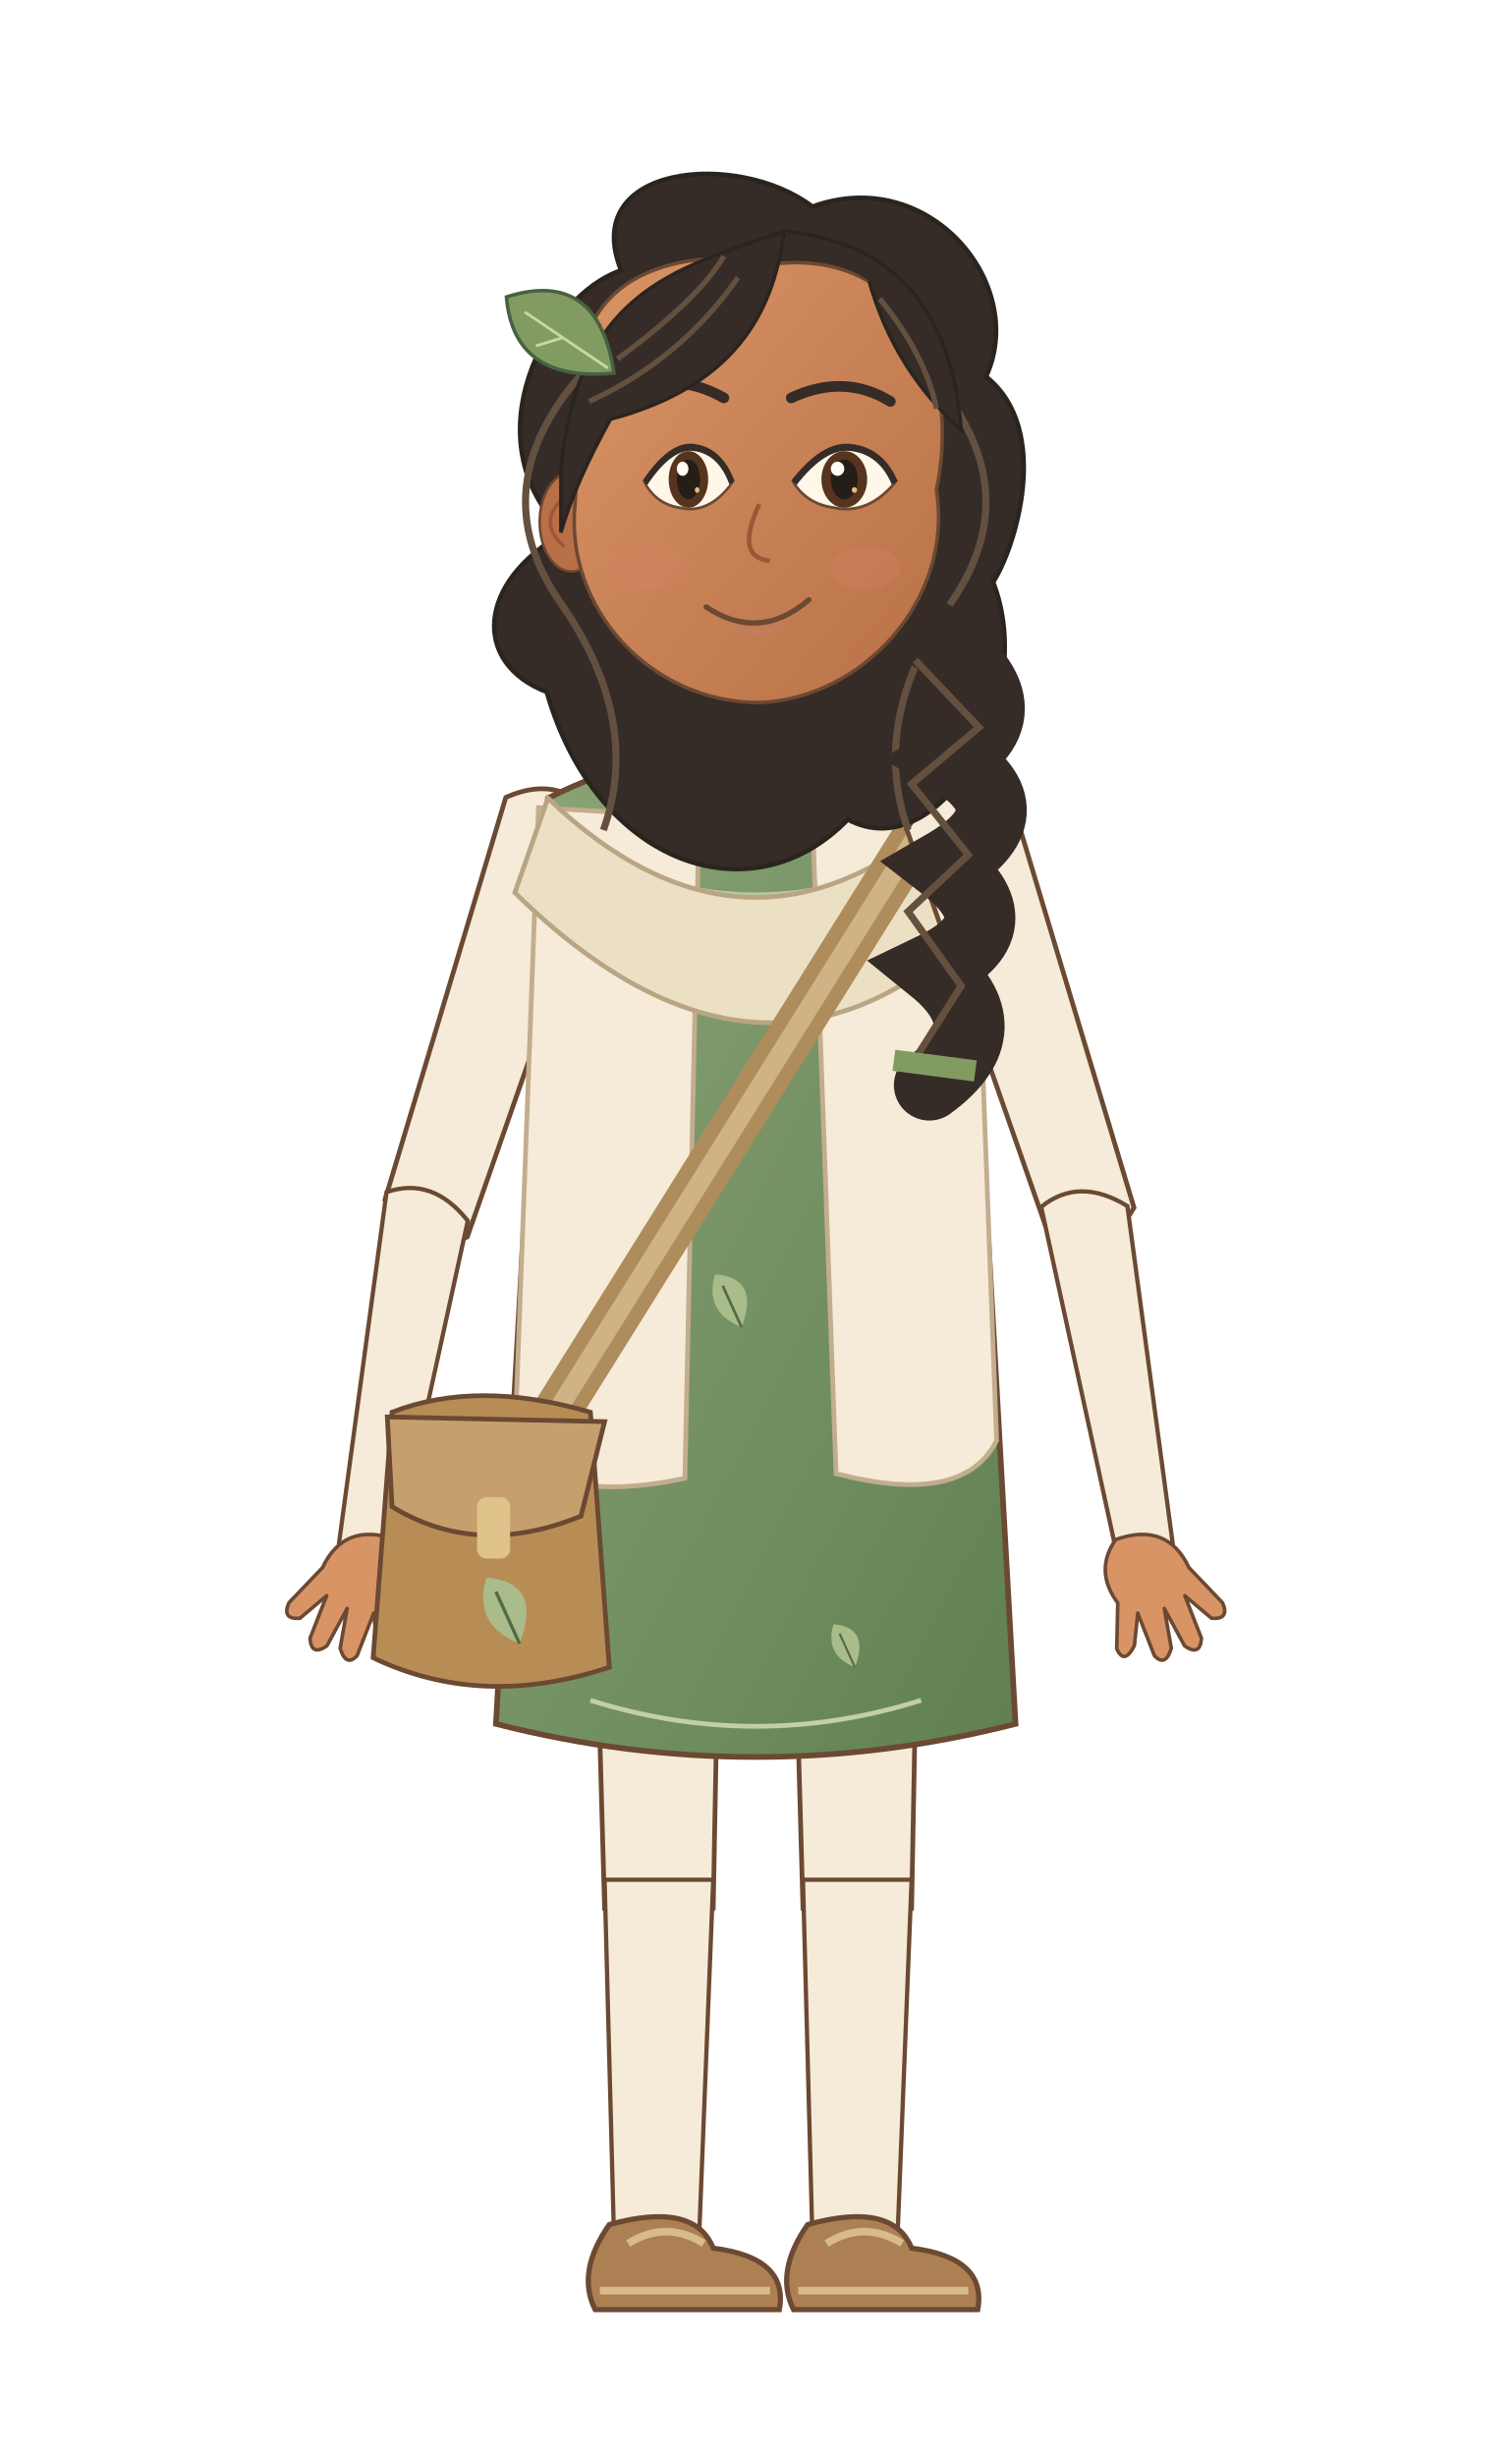
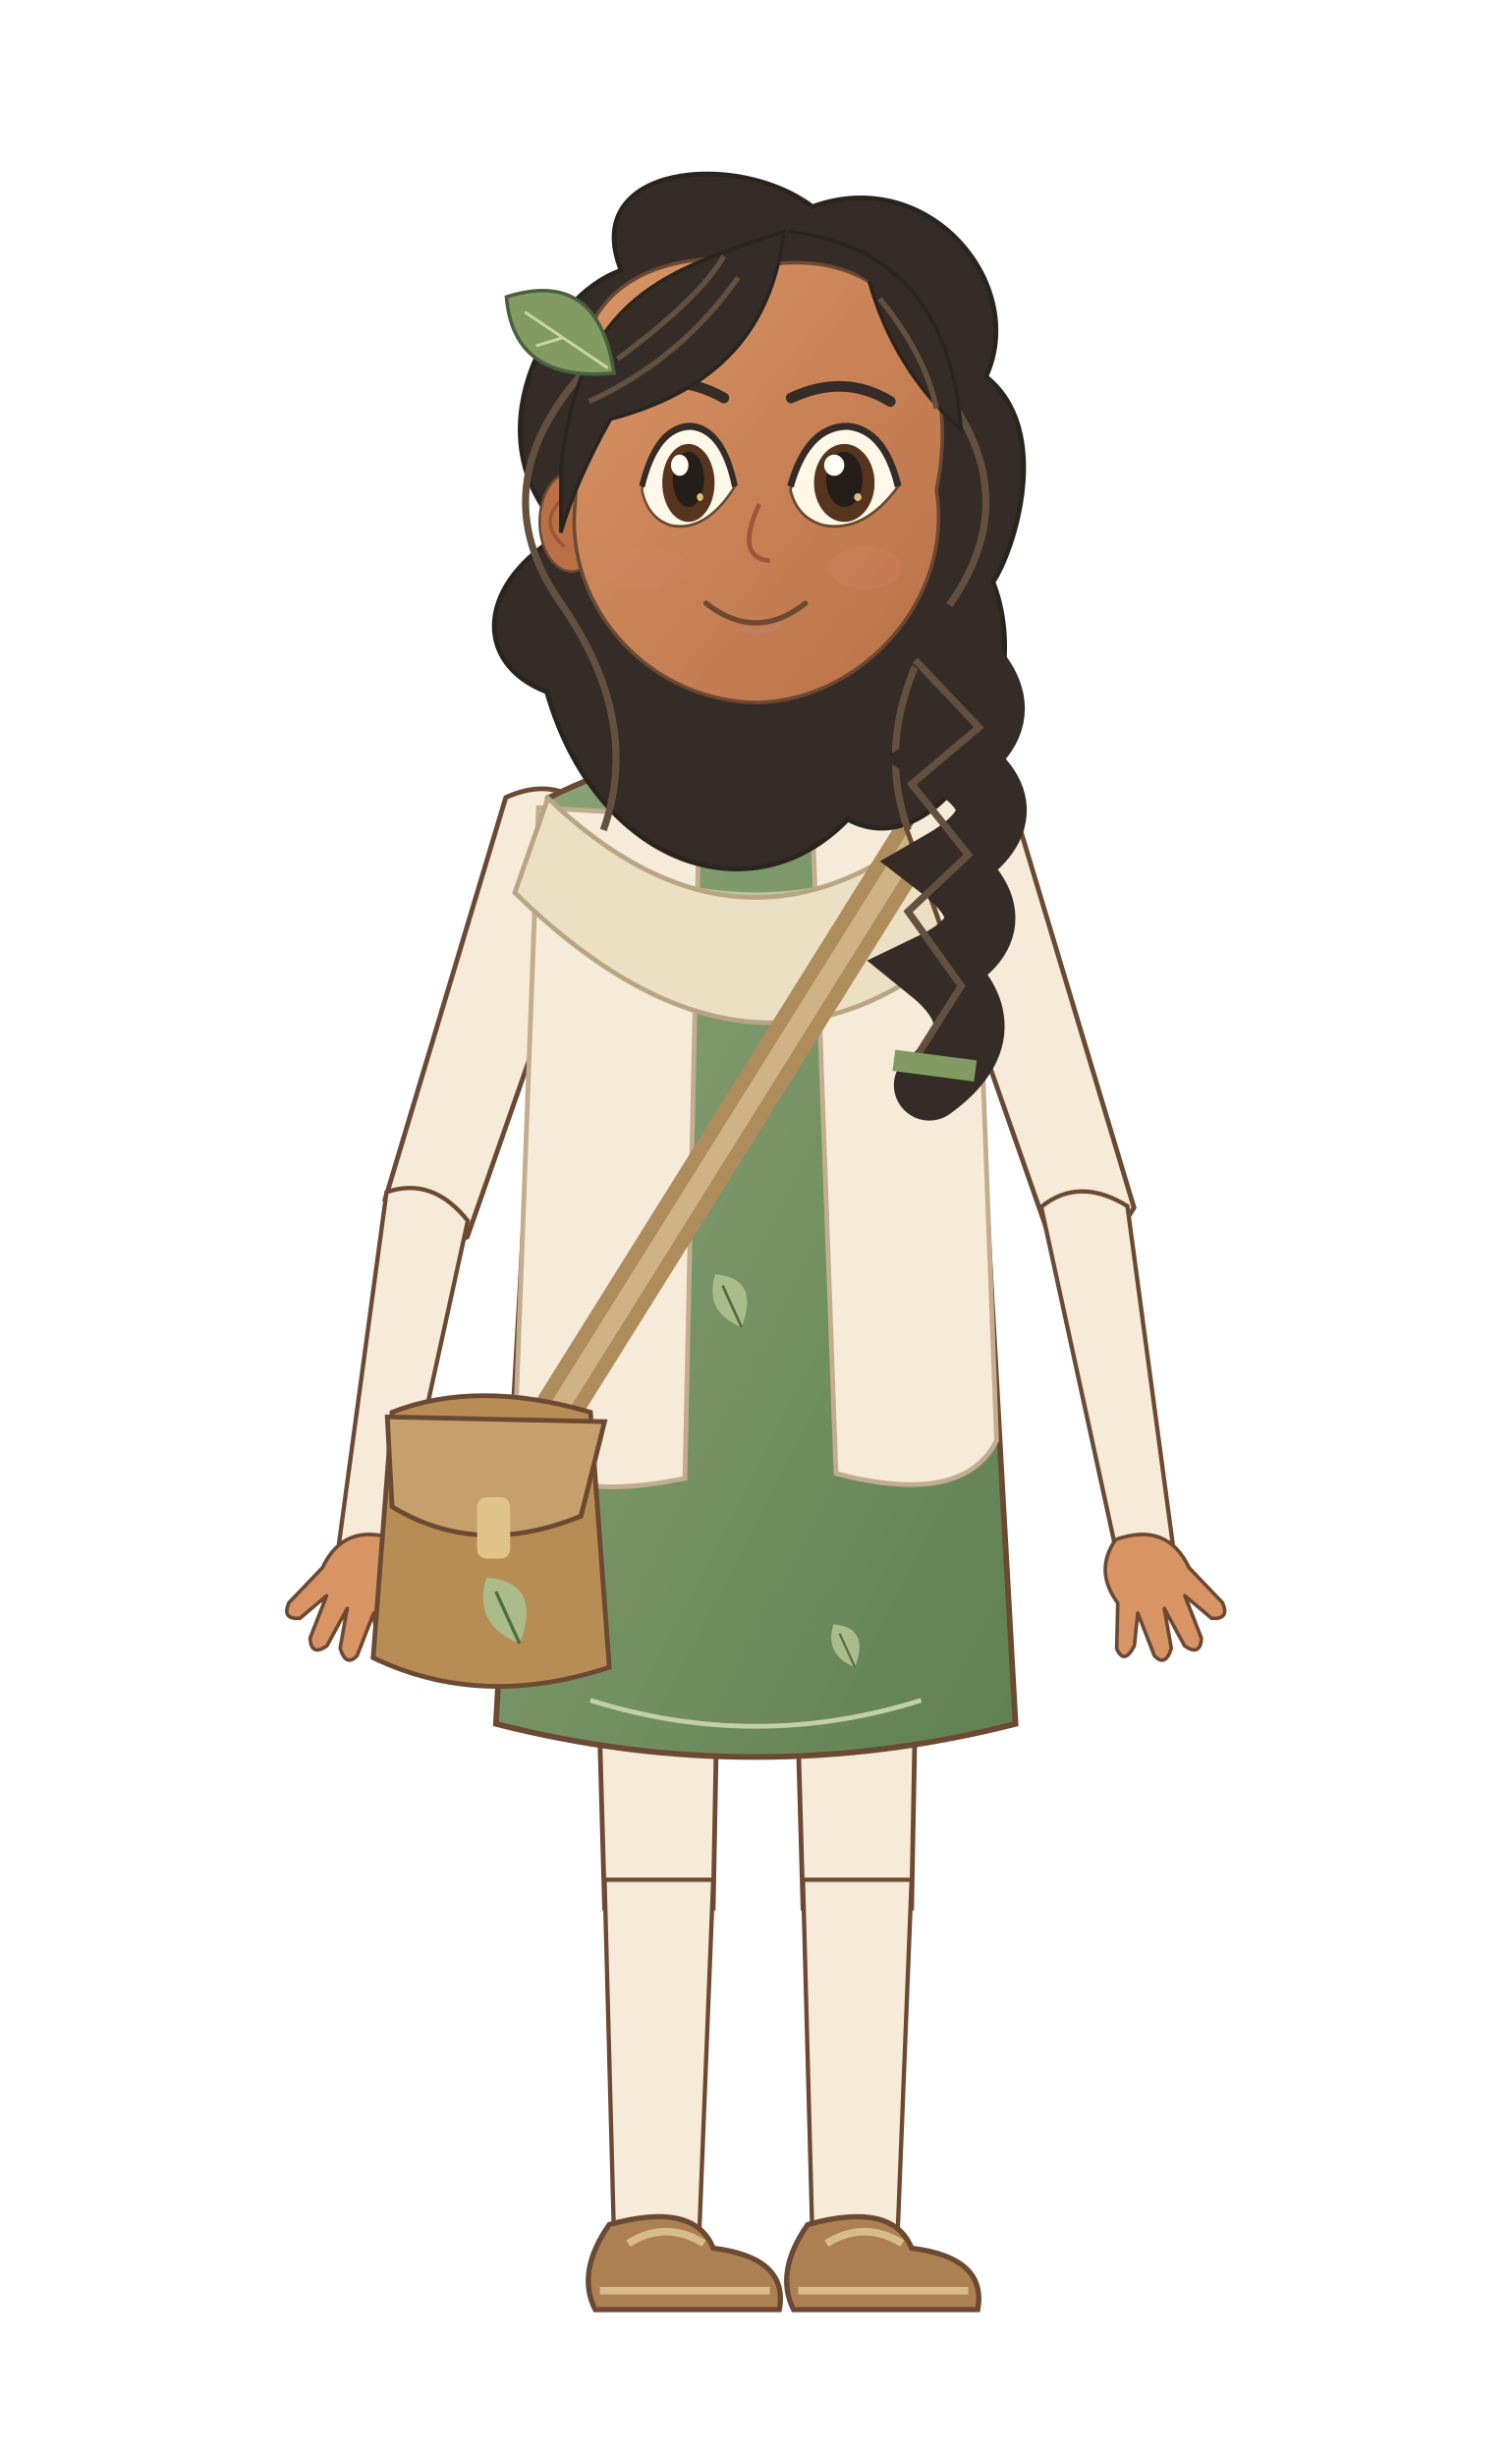
<svg xmlns="http://www.w3.org/2000/svg" width="320" height="520" viewBox="0 0 320 520" data-hrudhi-rig="hrudhi-pathfinder-cool-walking-three-quarter-gentle" data-chapter="pathfinder" data-season="cool" data-state="walking" role="img" aria-label="Hrudhi, Thoughtful Pathfinder, cool wardrobe, Walking; draft character design">
  <defs>
    <linearGradient id="hrudhi-pathfinder-cool-walking-three-quarter-gentle-skin" x1="0" y1="0" x2="1" y2="1">
      <stop stop-color="#D99465" />
      <stop offset="1" stop-color="#B97047" />
    </linearGradient>
    <linearGradient id="hrudhi-pathfinder-cool-walking-three-quarter-gentle-cloth" x1="0" y1="0" x2="1" y2="1">
      <stop stop-color="#8CA578" />
      <stop offset="1" stop-color="#608052" />
    </linearGradient>
    <style>@keyframes hrudhi-pathfinder-cool-walking-three-quarter-gentle-body{0%{transform:translate(0px,0px) rotate(0deg) scale(1,1)}12.5%{transform:translate(0px,-2px) rotate(0deg) scale(1,1)}25%{transform:translate(0px,0px) rotate(0deg) scale(1,1)}37.5%{transform:translate(0px,-2px) rotate(0deg) scale(1,1)}50%{transform:translate(0px,0px) rotate(0deg) scale(1,1)}62.5%{transform:translate(0px,-2px) rotate(0deg) scale(1,1)}75%{transform:translate(0px,0px) rotate(0deg) scale(1,1)}87.5%{transform:translate(0px,-2px) rotate(0deg) scale(1,1)}100%{transform:translate(0px,0px) rotate(0deg) scale(1,1)}}[data-hrudhi-rig="hrudhi-pathfinder-cool-walking-three-quarter-gentle"] [data-part="body"]{animation:hrudhi-pathfinder-cool-walking-three-quarter-gentle-body 2800ms linear 1 both}@keyframes hrudhi-pathfinder-cool-walking-three-quarter-gentle-head{0%{transform:translate(0px,0px) rotate(0deg) scale(1,1)}50%{transform:translate(0px,0px) rotate(-1.2deg) scale(1,1)}100%{transform:translate(0px,0px) rotate(0deg) scale(1,1)}}[data-hrudhi-rig="hrudhi-pathfinder-cool-walking-three-quarter-gentle"] [data-part="head"]{animation:hrudhi-pathfinder-cool-walking-three-quarter-gentle-head 2800ms linear 1 both}@keyframes hrudhi-pathfinder-cool-walking-three-quarter-gentle-thighLeft{0%{transform:translate(0px,0px) rotate(0deg) scale(1,1)}12.5%{transform:translate(0px,0px) rotate(18deg) scale(1,1)}25%{transform:translate(0px,0px) rotate(0deg) scale(1,1)}37.5%{transform:translate(0px,0px) rotate(-18deg) scale(1,1)}50%{transform:translate(0px,0px) rotate(0deg) scale(1,1)}62.5%{transform:translate(0px,0px) rotate(18deg) scale(1,1)}75%{transform:translate(0px,0px) rotate(0deg) scale(1,1)}87.5%{transform:translate(0px,0px) rotate(-18deg) scale(1,1)}100%{transform:translate(0px,0px) rotate(0deg) scale(1,1)}}[data-hrudhi-rig="hrudhi-pathfinder-cool-walking-three-quarter-gentle"] [data-part="thighLeft"]{animation:hrudhi-pathfinder-cool-walking-three-quarter-gentle-thighLeft 2800ms linear 1 both}@keyframes hrudhi-pathfinder-cool-walking-three-quarter-gentle-shinLeft{0%{transform:translate(0px,0px) rotate(0deg) scale(1,1)}12.5%{transform:translate(0px,0px) rotate(4deg) scale(1,1)}25%{transform:translate(0px,0px) rotate(0deg) scale(1,1)}37.5%{transform:translate(0px,0px) rotate(31deg) scale(1,1)}50%{transform:translate(0px,0px) rotate(0deg) scale(1,1)}62.5%{transform:translate(0px,0px) rotate(4deg) scale(1,1)}75%{transform:translate(0px,0px) rotate(0deg) scale(1,1)}87.5%{transform:translate(0px,0px) rotate(31deg) scale(1,1)}100%{transform:translate(0px,0px) rotate(0deg) scale(1,1)}}[data-hrudhi-rig="hrudhi-pathfinder-cool-walking-three-quarter-gentle"] [data-part="shinLeft"]{animation:hrudhi-pathfinder-cool-walking-three-quarter-gentle-shinLeft 2800ms linear 1 both}@keyframes hrudhi-pathfinder-cool-walking-three-quarter-gentle-footLeft{0%{transform:translate(0px,0px) rotate(0deg) scale(1,1)}12.5%{transform:translate(0px,0px) rotate(-8deg) scale(1,1)}25%{transform:translate(0px,0px) rotate(0deg) scale(1,1)}37.5%{transform:translate(0px,0px) rotate(8deg) scale(1,1)}50%{transform:translate(0px,0px) rotate(0deg) scale(1,1)}62.5%{transform:translate(0px,0px) rotate(-8deg) scale(1,1)}75%{transform:translate(0px,0px) rotate(0deg) scale(1,1)}87.5%{transform:translate(0px,0px) rotate(8deg) scale(1,1)}100%{transform:translate(0px,0px) rotate(0deg) scale(1,1)}}[data-hrudhi-rig="hrudhi-pathfinder-cool-walking-three-quarter-gentle"] [data-part="footLeft"]{animation:hrudhi-pathfinder-cool-walking-three-quarter-gentle-footLeft 2800ms linear 1 both}@keyframes hrudhi-pathfinder-cool-walking-three-quarter-gentle-thighRight{0%{transform:translate(0px,0px) rotate(0deg) scale(1,1)}12.5%{transform:translate(0px,0px) rotate(-18deg) scale(1,1)}25%{transform:translate(0px,0px) rotate(0deg) scale(1,1)}37.5%{transform:translate(0px,0px) rotate(18deg) scale(1,1)}50%{transform:translate(0px,0px) rotate(0deg) scale(1,1)}62.5%{transform:translate(0px,0px) rotate(-18deg) scale(1,1)}75%{transform:translate(0px,0px) rotate(0deg) scale(1,1)}87.5%{transform:translate(0px,0px) rotate(18deg) scale(1,1)}100%{transform:translate(0px,0px) rotate(0deg) scale(1,1)}}[data-hrudhi-rig="hrudhi-pathfinder-cool-walking-three-quarter-gentle"] [data-part="thighRight"]{animation:hrudhi-pathfinder-cool-walking-three-quarter-gentle-thighRight 2800ms linear 1 both}@keyframes hrudhi-pathfinder-cool-walking-three-quarter-gentle-shinRight{0%{transform:translate(0px,0px) rotate(0deg) scale(1,1)}12.5%{transform:translate(0px,0px) rotate(31deg) scale(1,1)}25%{transform:translate(0px,0px) rotate(0deg) scale(1,1)}37.5%{transform:translate(0px,0px) rotate(4deg) scale(1,1)}50%{transform:translate(0px,0px) rotate(0deg) scale(1,1)}62.5%{transform:translate(0px,0px) rotate(31deg) scale(1,1)}75%{transform:translate(0px,0px) rotate(0deg) scale(1,1)}87.5%{transform:translate(0px,0px) rotate(4deg) scale(1,1)}100%{transform:translate(0px,0px) rotate(0deg) scale(1,1)}}[data-hrudhi-rig="hrudhi-pathfinder-cool-walking-three-quarter-gentle"] [data-part="shinRight"]{animation:hrudhi-pathfinder-cool-walking-three-quarter-gentle-shinRight 2800ms linear 1 both}@keyframes hrudhi-pathfinder-cool-walking-three-quarter-gentle-footRight{0%{transform:translate(0px,0px) rotate(0deg) scale(1,1)}12.5%{transform:translate(0px,0px) rotate(8deg) scale(1,1)}25%{transform:translate(0px,0px) rotate(0deg) scale(1,1)}37.5%{transform:translate(0px,0px) rotate(-8deg) scale(1,1)}50%{transform:translate(0px,0px) rotate(0deg) scale(1,1)}62.5%{transform:translate(0px,0px) rotate(8deg) scale(1,1)}75%{transform:translate(0px,0px) rotate(0deg) scale(1,1)}87.5%{transform:translate(0px,0px) rotate(-8deg) scale(1,1)}100%{transform:translate(0px,0px) rotate(0deg) scale(1,1)}}[data-hrudhi-rig="hrudhi-pathfinder-cool-walking-three-quarter-gentle"] [data-part="footRight"]{animation:hrudhi-pathfinder-cool-walking-three-quarter-gentle-footRight 2800ms linear 1 both}@keyframes hrudhi-pathfinder-cool-walking-three-quarter-gentle-upperLeft{0%{transform:translate(0px,0px) rotate(18deg) scale(1,1)}12.5%{transform:translate(0px,0px) rotate(4deg) scale(1,1)}25%{transform:translate(0px,0px) rotate(18deg) scale(1,1)}37.5%{transform:translate(0px,0px) rotate(32deg) scale(1,1)}50%{transform:translate(0px,0px) rotate(18deg) scale(1,1)}62.5%{transform:translate(0px,0px) rotate(4deg) scale(1,1)}75%{transform:translate(0px,0px) rotate(18deg) scale(1,1)}87.5%{transform:translate(0px,0px) rotate(32deg) scale(1,1)}100%{transform:translate(0px,0px) rotate(18deg) scale(1,1)}}[data-hrudhi-rig="hrudhi-pathfinder-cool-walking-three-quarter-gentle"] [data-part="upperLeft"]{animation:hrudhi-pathfinder-cool-walking-three-quarter-gentle-upperLeft 2800ms linear 1 both}@keyframes hrudhi-pathfinder-cool-walking-three-quarter-gentle-lowerLeft{0%{transform:translate(0px,0px) rotate(-8deg) scale(1,1)}12.5%{transform:translate(0px,0px) rotate(-2deg) scale(1,1)}25%{transform:translate(0px,0px) rotate(-8deg) scale(1,1)}37.5%{transform:translate(0px,0px) rotate(-14deg) scale(1,1)}50%{transform:translate(0px,0px) rotate(-8deg) scale(1,1)}62.5%{transform:translate(0px,0px) rotate(-2deg) scale(1,1)}75%{transform:translate(0px,0px) rotate(-8deg) scale(1,1)}87.5%{transform:translate(0px,0px) rotate(-14deg) scale(1,1)}100%{transform:translate(0px,0px) rotate(-8deg) scale(1,1)}}[data-hrudhi-rig="hrudhi-pathfinder-cool-walking-three-quarter-gentle"] [data-part="lowerLeft"]{animation:hrudhi-pathfinder-cool-walking-three-quarter-gentle-lowerLeft 2800ms linear 1 both}@keyframes hrudhi-pathfinder-cool-walking-three-quarter-gentle-upperRight{0%{transform:translate(0px,0px) rotate(-18deg) scale(1,1)}12.5%{transform:translate(0px,0px) rotate(-4deg) scale(1,1)}25%{transform:translate(0px,0px) rotate(-18deg) scale(1,1)}37.5%{transform:translate(0px,0px) rotate(-32deg) scale(1,1)}50%{transform:translate(0px,0px) rotate(-18deg) scale(1,1)}62.5%{transform:translate(0px,0px) rotate(-4deg) scale(1,1)}75%{transform:translate(0px,0px) rotate(-18deg) scale(1,1)}87.5%{transform:translate(0px,0px) rotate(-32deg) scale(1,1)}100%{transform:translate(0px,0px) rotate(-18deg) scale(1,1)}}[data-hrudhi-rig="hrudhi-pathfinder-cool-walking-three-quarter-gentle"] [data-part="upperRight"]{animation:hrudhi-pathfinder-cool-walking-three-quarter-gentle-upperRight 2800ms linear 1 both}@keyframes hrudhi-pathfinder-cool-walking-three-quarter-gentle-lowerRight{0%{transform:translate(0px,0px) rotate(8deg) scale(1,1)}12.5%{transform:translate(0px,0px) rotate(2deg) scale(1,1)}25%{transform:translate(0px,0px) rotate(8deg) scale(1,1)}37.5%{transform:translate(0px,0px) rotate(14deg) scale(1,1)}50%{transform:translate(0px,0px) rotate(8deg) scale(1,1)}62.5%{transform:translate(0px,0px) rotate(2deg) scale(1,1)}75%{transform:translate(0px,0px) rotate(8deg) scale(1,1)}87.5%{transform:translate(0px,0px) rotate(14deg) scale(1,1)}100%{transform:translate(0px,0px) rotate(8deg) scale(1,1)}}[data-hrudhi-rig="hrudhi-pathfinder-cool-walking-three-quarter-gentle"] [data-part="lowerRight"]{animation:hrudhi-pathfinder-cool-walking-three-quarter-gentle-lowerRight 2800ms linear 1 both}@keyframes hrudhi-pathfinder-cool-walking-three-quarter-gentle-blink{0%{opacity:0}32%{opacity:0}33.5%{opacity:1}36%{opacity:0}76%{opacity:0}77.5%{opacity:1}80%{opacity:0}100%{opacity:0}}[data-hrudhi-rig="hrudhi-pathfinder-cool-walking-three-quarter-gentle"] [data-part="blink"]{animation:hrudhi-pathfinder-cool-walking-three-quarter-gentle-blink 2800ms linear 1 both}@media(prefers-reduced-motion:reduce){[data-hrudhi-rig="hrudhi-pathfinder-cool-walking-three-quarter-gentle"] [data-part="body"]{animation:none!important;opacity:1}[data-hrudhi-rig="hrudhi-pathfinder-cool-walking-three-quarter-gentle"] [data-part="head"]{animation:none!important;opacity:1}[data-hrudhi-rig="hrudhi-pathfinder-cool-walking-three-quarter-gentle"] [data-part="upperLeft"]{animation:none!important;opacity:1}[data-hrudhi-rig="hrudhi-pathfinder-cool-walking-three-quarter-gentle"] [data-part="lowerLeft"]{animation:none!important;opacity:1}[data-hrudhi-rig="hrudhi-pathfinder-cool-walking-three-quarter-gentle"] [data-part="handLeft"]{animation:none!important;transform:translate(0px,0px) rotate(0deg) scale(1,1)}[data-hrudhi-rig="hrudhi-pathfinder-cool-walking-three-quarter-gentle"] [data-part="upperRight"]{animation:none!important;opacity:1}[data-hrudhi-rig="hrudhi-pathfinder-cool-walking-three-quarter-gentle"] [data-part="lowerRight"]{animation:none!important;opacity:1}[data-hrudhi-rig="hrudhi-pathfinder-cool-walking-three-quarter-gentle"] [data-part="handRight"]{animation:none!important;transform:translate(0px,0px) rotate(0deg) scale(1,1)}[data-hrudhi-rig="hrudhi-pathfinder-cool-walking-three-quarter-gentle"] [data-part="thighLeft"]{animation:none!important;opacity:1}[data-hrudhi-rig="hrudhi-pathfinder-cool-walking-three-quarter-gentle"] [data-part="shinLeft"]{animation:none!important;opacity:1}[data-hrudhi-rig="hrudhi-pathfinder-cool-walking-three-quarter-gentle"] [data-part="footLeft"]{animation:none!important;opacity:1}[data-hrudhi-rig="hrudhi-pathfinder-cool-walking-three-quarter-gentle"] [data-part="thighRight"]{animation:none!important;opacity:1}[data-hrudhi-rig="hrudhi-pathfinder-cool-walking-three-quarter-gentle"] [data-part="shinRight"]{animation:none!important;opacity:1}[data-hrudhi-rig="hrudhi-pathfinder-cool-walking-three-quarter-gentle"] [data-part="footRight"]{animation:none!important;opacity:1}[data-hrudhi-rig="hrudhi-pathfinder-cool-walking-three-quarter-gentle"] [data-part="can"]{animation:none!important;transform:translate(0px,0px) rotate(0deg) scale(1,1)}[data-hrudhi-rig="hrudhi-pathfinder-cool-walking-three-quarter-gentle"] [data-part="water"]{animation:none!important;opacity:0}[data-hrudhi-rig="hrudhi-pathfinder-cool-walking-three-quarter-gentle"] [data-part="page"]{animation:none!important;transform:translate(0px,0px) rotate(0deg) scale(1,1)}[data-hrudhi-rig="hrudhi-pathfinder-cool-walking-three-quarter-gentle"] [data-part="blink"]{animation:none!important;opacity:0}[data-hrudhi-rig="hrudhi-pathfinder-cool-walking-three-quarter-gentle"] [data-viseme]{animation:none!important;opacity:0}[data-hrudhi-rig="hrudhi-pathfinder-cool-walking-three-quarter-gentle"] [data-viseme="rest"]{opacity:1}}</style>
  </defs>
  <g transform="translate(0 0) translate(160 305) rotate(0) scale(1 1) translate(-160 -305)" data-part="body" data-origin="160 305" style="transform-origin:160px 305px;transform:translate(0px,0px) rotate(0deg) scale(1,1);">
    <g transform="translate(0 0) translate(139 305) rotate(0) scale(1 1) translate(-139 -305)" data-part="thighLeft" data-origin="139 305" style="transform-origin:139px 305px;transform:translate(0px,0px) rotate(0deg) scale(1,1);">
      <path d="M125 297H153L151 404H128Z" fill="#F5EBD8" stroke="#6B4932" stroke-width="1" />
      <g transform="translate(0 0) translate(139 401) rotate(0) scale(1 1) translate(-139 -401)" data-part="shinLeft" data-origin="139 401" style="transform-origin:139px 401px;transform:translate(0px,0px) rotate(0deg) scale(1,1);">
        <path d="M128 398H151L148 474H130Z" fill="#F5EBD8" stroke="#6B4932" stroke-width=".9" />
        <g transform="translate(0 0) translate(139 473) rotate(0) scale(1 1) translate(-139 -473)" data-part="footLeft" data-origin="139 473" style="transform-origin:139px 473px;transform:translate(0px,0px) rotate(0deg) scale(1,1);">
          <path d="M129 471Q147 466 151 476Q167 478 165 489H126Q122 481 129 471Z" fill="#AD8053" stroke="#6B4932" stroke-width="1.1" />
          <path d="M127 485H163 M133 475Q141 470 149 475" fill="none" stroke="#D8BB8A" stroke-width="1.6" />
        </g>
      </g>
    </g>
    <g transform="translate(0 0) translate(181 305) rotate(0) scale(1 1) translate(-181 -305)" data-part="thighRight" data-origin="181 305" style="transform-origin:181px 305px;transform:translate(0px,0px) rotate(0deg) scale(1,1);">
      <path d="M167 297H195L193 404H170Z" fill="#F5EBD8" stroke="#6B4932" stroke-width="1" />
      <g transform="translate(0 0) translate(181 401) rotate(0) scale(1 1) translate(-181 -401)" data-part="shinRight" data-origin="181 401" style="transform-origin:181px 401px;transform:translate(0px,0px) rotate(0deg) scale(1,1);">
        <path d="M170 398H193L190 474H172Z" fill="#F5EBD8" stroke="#6B4932" stroke-width=".9" />
        <g transform="translate(0 0) translate(181 473) rotate(0) scale(1 1) translate(-181 -473)" data-part="footRight" data-origin="181 473" style="transform-origin:181px 473px;transform:translate(0px,0px) rotate(0deg) scale(1,1);">
          <path d="M171 471Q189 466 193 476Q209 478 207 489H168Q164 481 171 471Z" fill="#AD8053" stroke="#6B4932" stroke-width="1.1" />
          <path d="M169 485H205 M175 475Q183 470 191 475" fill="none" stroke="#D8BB8A" stroke-width="1.6" />
        </g>
      </g>
    </g>
    <g transform="translate(0 0) translate(116 177) rotate(18) scale(1 1) translate(-116 -177)" data-part="upperLeft" data-origin="116 177" style="transform-origin:116px 177px;transform:translate(0px,0px) rotate(18deg) scale(1,1);">
      <path d="M105 172Q116 162 128 173L126 263Q116 272 107 261Z" fill="#F5EBD8" stroke="#6B4932" stroke-width="1" />
      <g transform="translate(0 0) translate(116 260) rotate(-8) scale(1 1) translate(-116 -260)" data-part="lowerLeft" data-origin="116 260" style="transform-origin:116px 260px;transform:translate(0px,0px) rotate(-8deg) scale(1,1);">
        <path d="M107 258Q116 253 125 261L122 334Q116 341 110 333Z" fill="#F5EBD8" stroke="#6B4932" stroke-width=".9" />
        <g transform="translate(0 0) translate(116 332) rotate(0) scale(1 1) translate(-116 -332)" data-part="handLeft" data-origin="116 332" style="transform-origin:116px 332px;transform:translate(0px,0px) rotate(0deg) scale(1,1);">
          <g transform="translate(116 332) scale(-0.95 0.95)" fill="#D99465" stroke="#6B4932" stroke-width=".8" stroke-linejoin="round">
            <path d="M-6-2Q-12 4-8 12L-10 22Q-9 26-6 22L-4 15L-2 25Q0 28 2 24L2 15L5 24Q8 27 9 23L7 13L12 19Q16 20 15 16L9 7Q6-4-6-2Z" />
          </g>
        </g>
      </g>
    </g>
    <path d="M146 134.65H174V186Q160 194 146 186Z" fill="#D99465" stroke="#6B4932" stroke-width=".8" />
    <path d="M116 169Q160 147 204 169L215 365Q160 379 105 365Z" fill="url(#hrudhi-pathfinder-cool-walking-three-quarter-gentle-cloth)" stroke="#6B4932" stroke-width="1.2" />
    <path d="M123 180Q160 199 197 180" fill="none" stroke="#B7C7A1" stroke-width="1.1" />
    <path d="M114 171L148 173L145 313Q116 319 109 305Z M206 171L172 173L177 312Q204 319 211 305Z" fill="#F5EBD8" stroke="#C2AD8E" />
    <path d="M116 169Q160 211 204 169L210 193Q163 242 109 189Z" fill="#ECE0C4" stroke="#B9A583" />
    <path d="M125 360Q160 371 195 360" stroke="#C3CFA9" stroke-width="1" fill="none" />
    <g transform="translate(157 281) scale(0.8)">
      <path d="M0 0Q-10-4-7-14Q5-13 0 0Z" fill="#A9BC8A" />
      <path d="M0 0L-5-11" stroke="#526B44" stroke-width=".7" />
    </g>
    <g transform="translate(181 353) scale(0.65)">
      <path d="M0 0Q-10-4-7-14Q5-13 0 0Z" fill="#A9BC8A" />
      <path d="M0 0L-5-11" stroke="#526B44" stroke-width=".7" />
    </g>
    <path d="M194 177L109 313" stroke="#AF8C5B" stroke-width="10" />
    <path d="M194 177L109 313" stroke="#D0B384" stroke-width="4" />
    <g transform="translate(100 299)">
      <path d="M-17 0Q1-7 25 0L29 54Q2 63-21 52Z" fill="#B88D55" stroke="#6B4932" />
      <path d="M-18 1L28 2L23 22Q1 31-17 20Z" fill="#C5A06D" stroke="#6B4932" />
      <rect x="1" y="18" width="7" height="13" rx="2" fill="#E0C28B" />
      <g transform="translate(10 49) scale(1)">
        <path d="M0 0Q-10-4-7-14Q5-13 0 0Z" fill="#A9BC8A" />
        <path d="M0 0L-5-11" stroke="#526B44" stroke-width=".7" />
      </g>
    </g>
    <g transform="translate(0 0) translate(204 177) rotate(-18) scale(1 1) translate(-204 -177)" data-part="upperRight" data-origin="204 177" style="transform-origin:204px 177px;transform:translate(0px,0px) rotate(-18deg) scale(1,1);">
      <path d="M193 172Q204 162 216 173L214 263Q204 272 195 261Z" fill="#F5EBD8" stroke="#6B4932" stroke-width="1" />
      <g transform="translate(0 0) translate(204 260) rotate(8) scale(1 1) translate(-204 -260)" data-part="lowerRight" data-origin="204 260" style="transform-origin:204px 260px;transform:translate(0px,0px) rotate(8deg) scale(1,1);">
        <path d="M195 258Q204 253 213 261L210 334Q204 341 198 333Z" fill="#F5EBD8" stroke="#6B4932" stroke-width=".9" />
        <g transform="translate(0 0) translate(204 332) rotate(0) scale(1 1) translate(-204 -332)" data-part="handRight" data-origin="204 332" style="transform-origin:204px 332px;transform:translate(0px,0px) rotate(0deg) scale(1,1);">
          <g transform="translate(204 332) scale(0.95 0.95)" fill="#D99465" stroke="#6B4932" stroke-width=".8" stroke-linejoin="round">
            <path d="M-6-2Q-12 4-8 12L-10 22Q-9 26-6 22L-4 15L-2 25Q0 28 2 24L2 15L5 24Q8 27 9 23L7 13L12 19Q16 20 15 16L9 7Q6-4-6-2Z" />
          </g>
        </g>
      </g>
    </g>
    <g transform="translate(0 0) translate(160 100) rotate(0) scale(1 1) translate(-160 -100)" data-part="head" data-origin="160 100" style="transform-origin:160px 100px;transform:translate(0px,0px) rotate(0deg) scale(1,1);">
      <g transform="translate(160 100) scale(0.75)">
        <path d="M-54 17C-81-9-59-50-38-57C-50-87-5-91 16-75C49-87 77-53 65-27C84-12 73 22 67 31C80 64 52 112 26 98C-1 126-45 111-59 62C-80 54-79 31-54 17Z" fill="#352B27" stroke="#2A241F" stroke-width="1.3" />
        <path d="M-48-29Q-78 4 -55 37T-43 101" stroke="#64503F" stroke-width="2" fill="none" />
        <path d="M48-29Q78 4 55 37T43 101" stroke="#64503F" stroke-width="2" fill="none" />
        <path d="M48 45Q80 66 55 81Q79 96 53 111Q75 128 50 140Q71 157 49 173" stroke="#352B27" stroke-width="20" stroke-linecap="round" fill="none" />
        <path d="M45 53l18 19-19 16 16 20-17 16 15 21-12 19" stroke="#64503F" stroke-width="2" fill="none" />
        <path d="M39 166l23 3" stroke="#819B62" stroke-width="6" />
        <ellipse cx="-52" cy="14" rx="9" ry="14" fill="#B97047" stroke="#6B4932" stroke-width=".7" />
        <path d="M-54 7q-8 7 0 14" stroke="#9E5639" fill="none" />
        <path d="M-49-23C-52-52-27-65 7-59C43-62 58-28 51 5C56 36 30 64 1 65C-30 65-54 38-51 9Z" fill="url(#hrudhi-pathfinder-cool-walking-three-quarter-gentle-skin)" stroke="#6B4932" stroke-width="1" />
        <ellipse cx="-31" cy="27" rx="12" ry="6" fill="#D58368" opacity=".3" />
        <ellipse cx="31" cy="27" rx="10" ry="6" fill="#D58368" opacity=".3" />
        <g transform="translate(-19 0) scale(0.82 1)">
-           <path d="M-15 3Q-6-8 2-7Q11-6 15 3Q7 12-3 10Q-11 9-15 3Z" fill="#FFF8E9" stroke="#6B4932" stroke-width=".8" />
-           <ellipse cy="2" rx="6.8" ry="8" fill="#56341E" />
-           <ellipse cy="2" rx="4" ry="5.6" fill="#251D18" />
-           <circle cx="-2" cy="-1" r="2" fill="#FFFDF4" />
-           <circle cx="3" cy="5" r=".8" fill="#E6BC7A" />
-           <path d="M-15 3Q-6-8 2-7Q11-6 15 3" stroke="#352B27" stroke-width="2" fill="none" />
+           <path d="M-16 5Q-12-13 0-13Q12-13 16 4Q6 17-6 15Q-14 13-16 5Z" fill="#FFF8E9" stroke="#6B4932" stroke-width=".8" />
+           <ellipse cy="3" rx="9" ry="11" fill="#56341E" />
+           <ellipse cy="2" rx="5.4" ry="7.8" fill="#251D18" />
+           <circle cx="-3" cy="-2" r="3" fill="#FFFDF4" />
+           <circle cx="4" cy="7" r="1.1" fill="#E6BC7A" />
+           <path d="M-16 4Q-11-13 1-13Q12-12 16 4" stroke="#352B27" stroke-width="2" fill="none" />
        </g>
        <g transform="translate(25 0) scale(0.95 1)">
-           <path d="M-15 3Q-6-8 2-7Q11-6 15 3Q7 12-3 10Q-11 9-15 3Z" fill="#FFF8E9" stroke="#6B4932" stroke-width=".8" />
-           <ellipse cy="2" rx="6.8" ry="8" fill="#56341E" />
-           <ellipse cy="2" rx="4" ry="5.6" fill="#251D18" />
-           <circle cx="-2" cy="-1" r="2" fill="#FFFDF4" />
-           <circle cx="3" cy="5" r=".8" fill="#E6BC7A" />
-           <path d="M-15 3Q-6-8 2-7Q11-6 15 3" stroke="#352B27" stroke-width="2" fill="none" />
+           <path d="M-16 5Q-12-13 0-13Q12-13 16 4Q6 17-6 15Q-14 13-16 5Z" fill="#FFF8E9" stroke="#6B4932" stroke-width=".8" />
+           <ellipse cy="3" rx="9" ry="11" fill="#56341E" />
+           <ellipse cy="2" rx="5.4" ry="7.8" fill="#251D18" />
+           <circle cx="-3" cy="-2" r="3" fill="#FFFDF4" />
+           <circle cx="4" cy="7" r="1.1" fill="#E6BC7A" />
+           <path d="M-16 4Q-11-13 1-13Q12-12 16 4" stroke="#352B27" stroke-width="2" fill="none" />
        </g>
        <path d="M-38 -22Q-23 -29 -9 -21 M10 -21Q25 -28 38 -20" stroke="#352B27" stroke-width="3" stroke-linecap="round" fill="none" />
        <path d="M1 9q-7 15 3 16" stroke="#9E5639" stroke-width="1.3" fill="none" />
        <g transform="translate(0 0)">
          <g data-viseme="rest" style="opacity:1">
-             <path d="M-14 38Q1 48 15 36" stroke="#6B4932" stroke-width="1.5" stroke-linecap="round" fill="none" />
+             <path d="M-14 37Q0 48 14 37" stroke="#6B4932" stroke-width="1.5" stroke-linecap="round" fill="none" />
            <path d="M-6 44Q1 47 7 43" stroke="#C17E65" fill="none" />
          </g>
          <g data-viseme="A" style="opacity:0">
            <ellipse cy="42" rx="10" ry="11" fill="#783D34" />
            <path d="M-6 48Q0 44 6 48" stroke="#D79080" stroke-width="3" fill="none" />
          </g>
          <g data-viseme="E" style="opacity:0">
            <ellipse cy="41" rx="13" ry="7" fill="#783D34" />
            <path d="M-8 37H8" stroke="#FFF4DE" stroke-width="3" />
          </g>
          <g data-viseme="O" style="opacity:0">
            <ellipse cy="42" rx="7" ry="10" fill="#783D34" />
          </g>
          <g data-viseme="U" style="opacity:0">
            <ellipse cy="42" rx="5.5" ry="8" fill="#783D34" />
          </g>
          <g data-viseme="M" style="opacity:0">
            <path d="M-12 41Q0 44 12 41" stroke="#6B4932" stroke-width="1.5" stroke-linecap="round" fill="none" />
          </g>
          <g data-viseme="F" style="opacity:0">
            <path d="M-11 38Q0 33 11 38L7 44Q0 49-7 44Z" fill="#A65D51" />
            <path d="M-7 37H7" stroke="#FFF4DE" stroke-width="3" />
          </g>
          <g data-viseme="L" style="opacity:0">
            <ellipse cy="41" rx="10" ry="8" fill="#783D34" />
            <path d="M-5 43Q0 34 5 43" fill="#D99483" />
          </g>
        </g>
        <g data-part="blink" style="opacity:0">
          <path d="M-40 4Q-23 19-7 4V-15H-40Z M7 4Q23 19 40 4V-15H7Z" fill="#D99465" />
          <path d="M-37 5q14 10 28 0 M10 5q14 10 27 0" stroke="#352B27" fill="none" />
        </g>
        <path d="M-55-1C-50-50-25-57 8-68C5-44-7-24-41-15Q-51 3-55 17Z M9-68Q54-63 58-12Q39-29 32-54" fill="#352B27" stroke="#2A241F" stroke-width="1" />
        <path d="M-47-20Q-21-32-5-55 M-39-32Q-16-49-9-61 M35-49Q48-33 51-18" stroke="#64503F" stroke-width="1.5" fill="none" />
        <g transform="translate(-40 -28) rotate(-24)">
          <path d="M0 0Q-27-9-19-32Q8-29 0 0Z" fill="#819B62" stroke="#48613E" />
          <path d="M-1-2L-16-26M-9-15l-8-1" stroke="#C9D7A5" stroke-width=".8" />
        </g>
      </g>
    </g>
  </g>
</svg>
